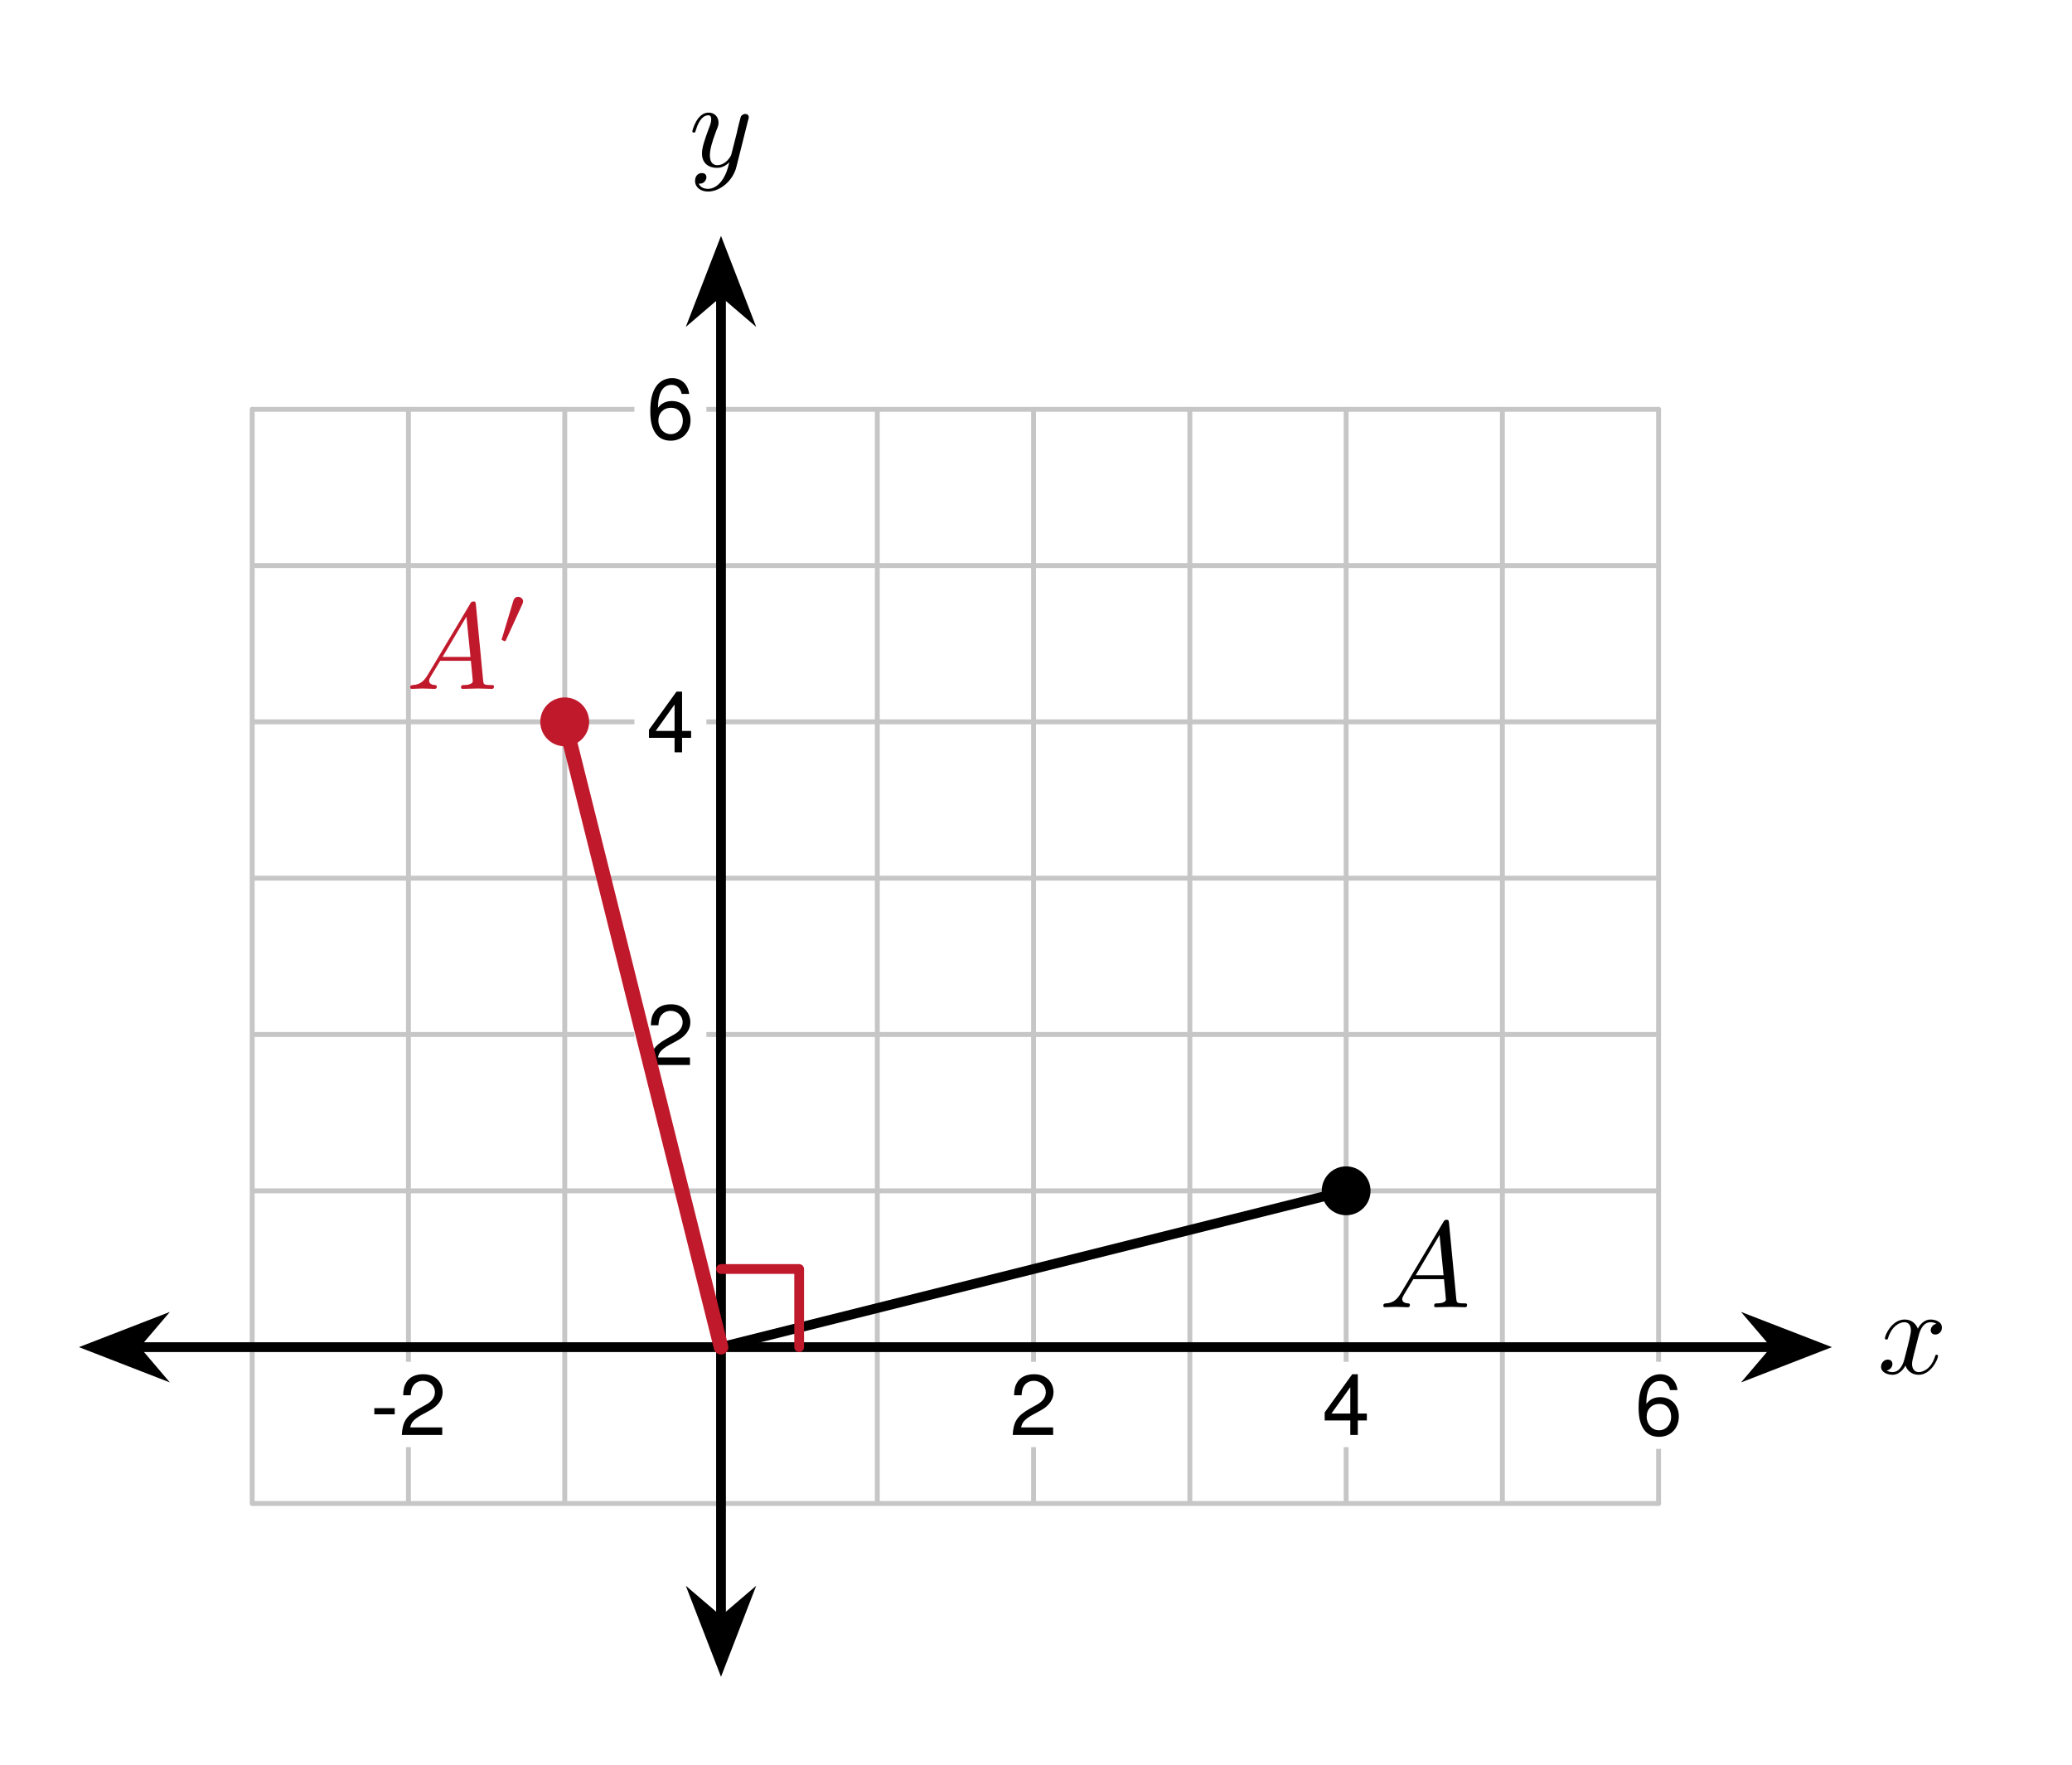
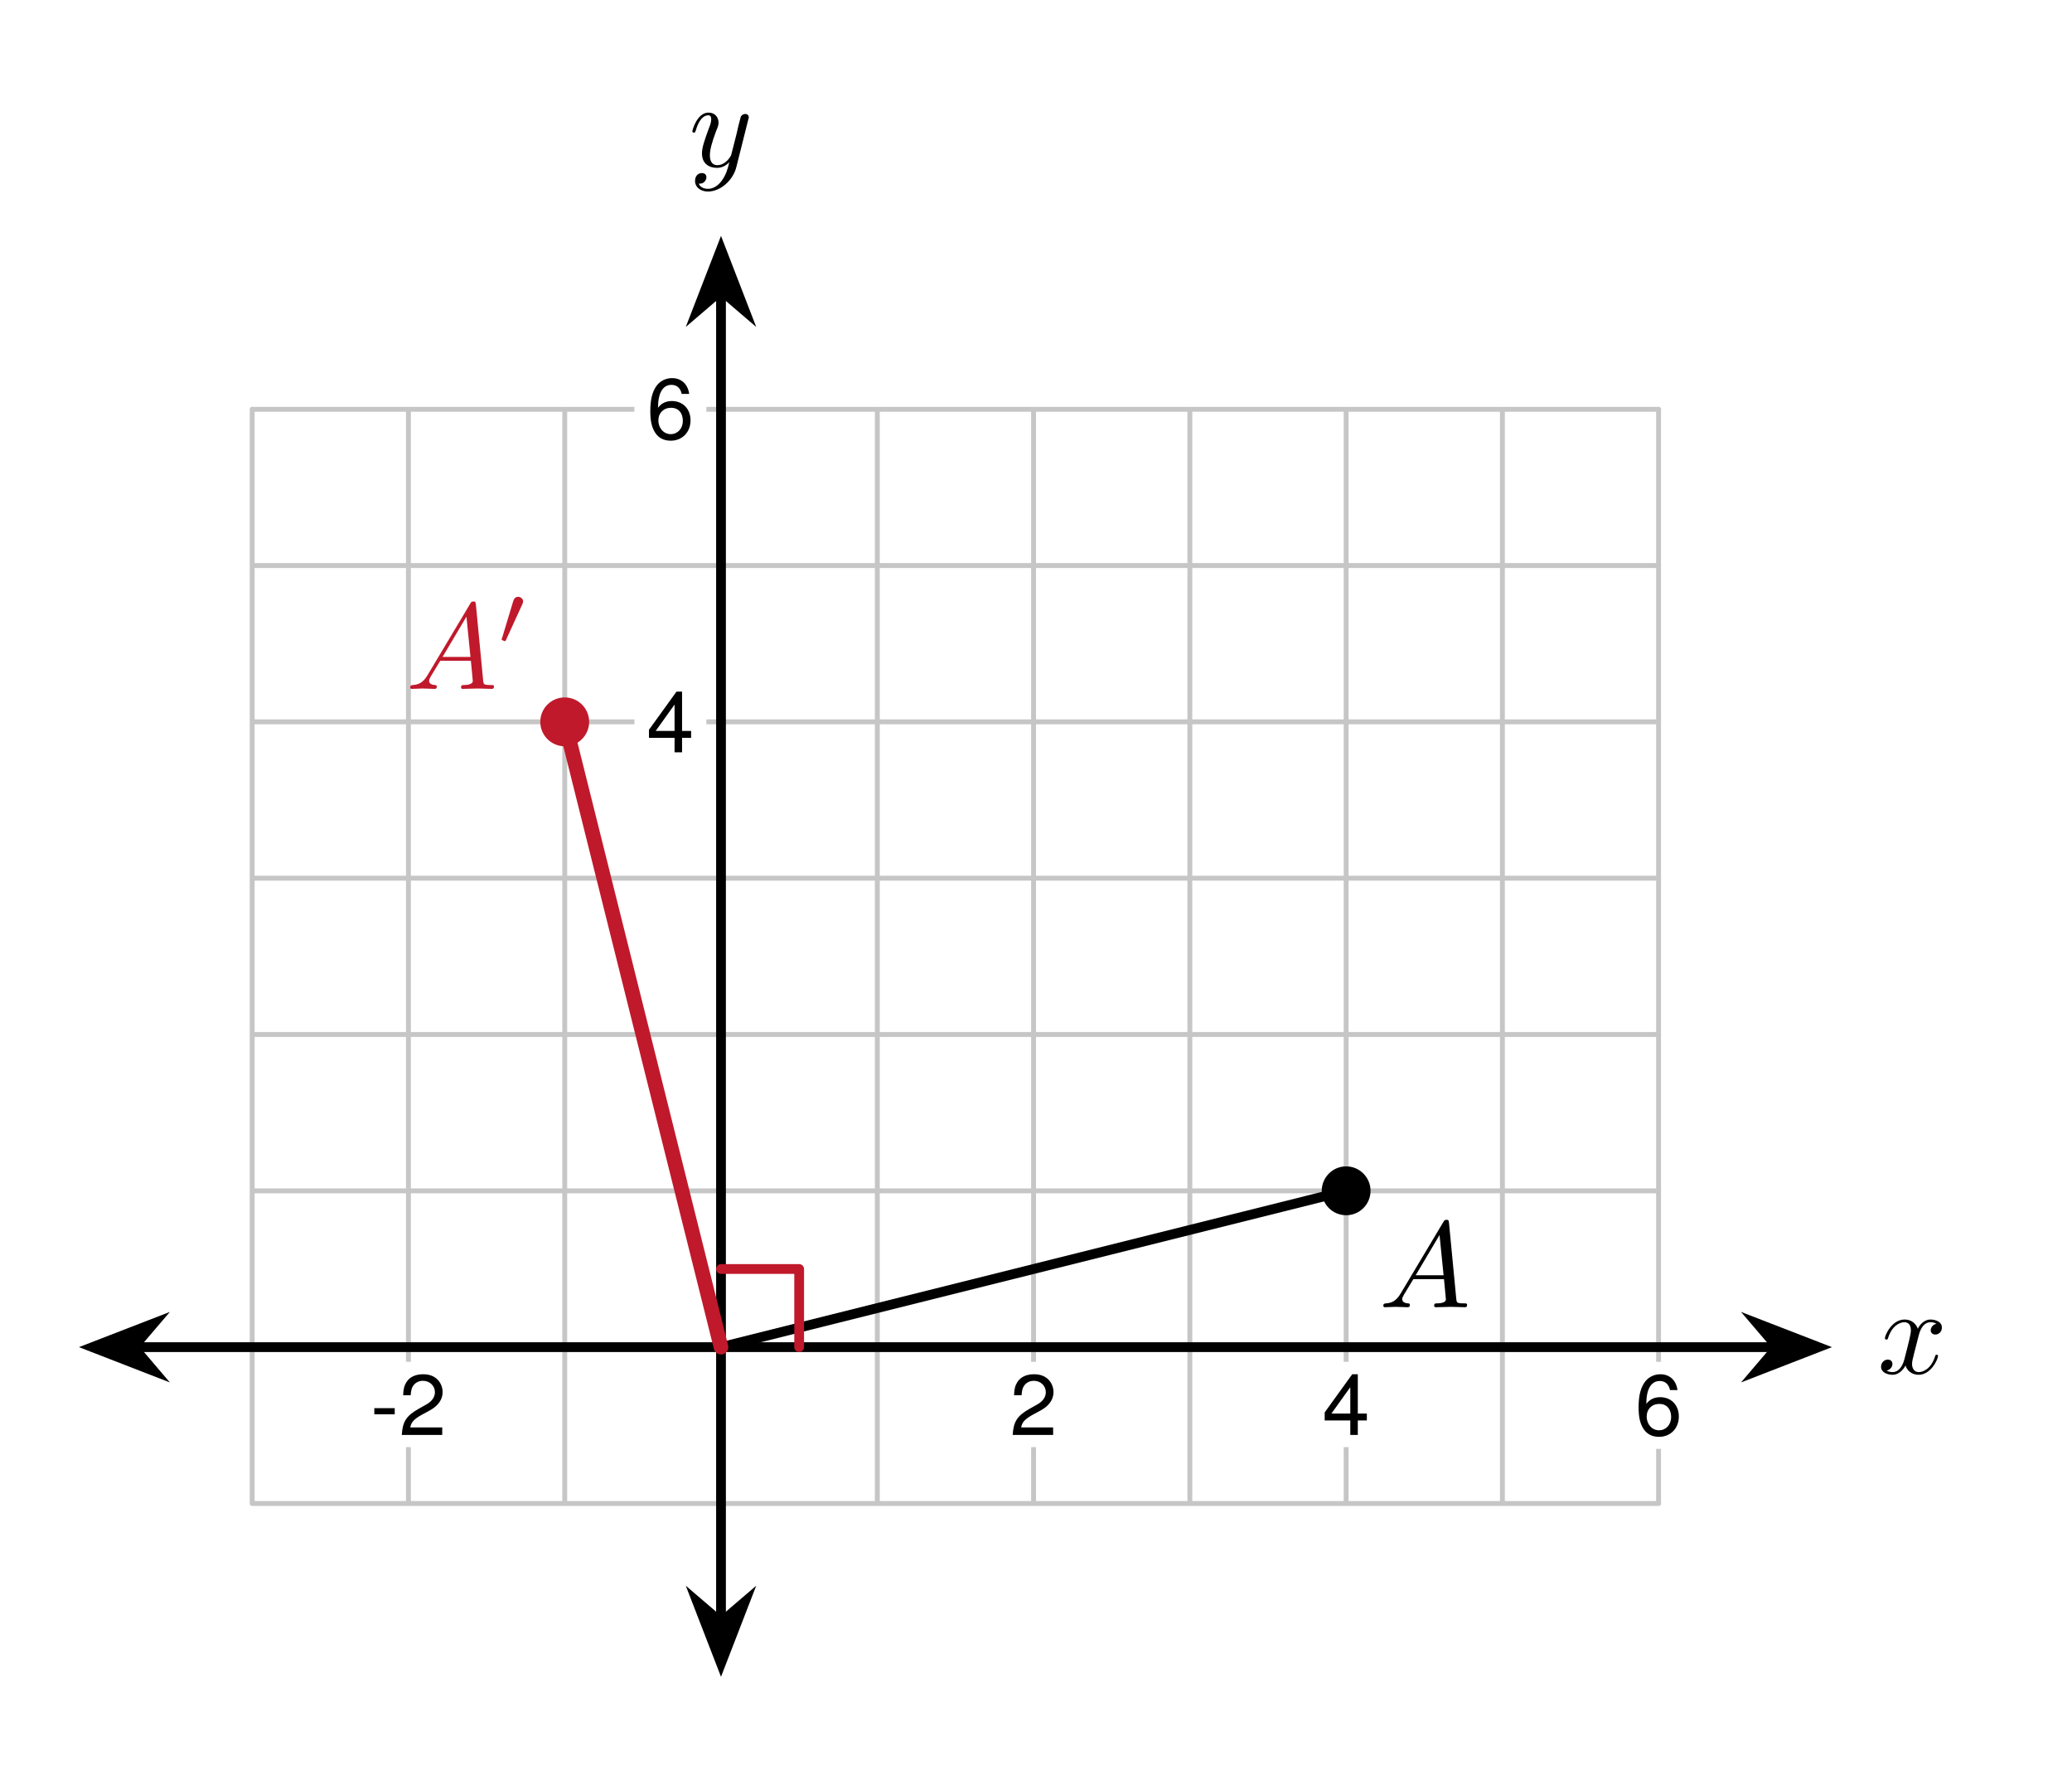
<svg xmlns="http://www.w3.org/2000/svg" xmlns:xlink="http://www.w3.org/1999/xlink" width="168.183" height="143.204" viewBox="0 0 168.183 143.204">
  <defs>
    <g>
      <g id="glyph-0-0">
        <path d="M 3.312 -2.984 C 3.375 -3.25 3.594 -4.156 4.297 -4.156 C 4.344 -4.156 4.578 -4.156 4.781 -4.031 C 4.5 -3.984 4.312 -3.734 4.312 -3.5 C 4.312 -3.344 4.422 -3.156 4.688 -3.156 C 4.906 -3.156 5.219 -3.328 5.219 -3.719 C 5.219 -4.234 4.641 -4.375 4.297 -4.375 C 3.719 -4.375 3.375 -3.859 3.266 -3.625 C 3.016 -4.281 2.484 -4.375 2.188 -4.375 C 1.156 -4.375 0.594 -3.094 0.594 -2.859 C 0.594 -2.75 0.688 -2.75 0.719 -2.75 C 0.797 -2.75 0.828 -2.781 0.844 -2.859 C 1.172 -3.906 1.828 -4.156 2.172 -4.156 C 2.359 -4.156 2.703 -4.078 2.703 -3.5 C 2.703 -3.188 2.531 -2.531 2.172 -1.141 C 2.016 -0.531 1.672 -0.109 1.234 -0.109 C 1.172 -0.109 0.938 -0.109 0.734 -0.234 C 0.984 -0.281 1.203 -0.5 1.203 -0.766 C 1.203 -1.047 0.984 -1.125 0.828 -1.125 C 0.531 -1.125 0.281 -0.859 0.281 -0.547 C 0.281 -0.094 0.781 0.109 1.219 0.109 C 1.875 0.109 2.234 -0.578 2.266 -0.641 C 2.375 -0.281 2.734 0.109 3.328 0.109 C 4.344 0.109 4.906 -1.172 4.906 -1.422 C 4.906 -1.516 4.828 -1.516 4.797 -1.516 C 4.703 -1.516 4.688 -1.469 4.672 -1.406 C 4.344 -0.344 3.672 -0.109 3.344 -0.109 C 2.969 -0.109 2.797 -0.422 2.797 -0.766 C 2.797 -0.984 2.859 -1.203 2.969 -1.641 Z M 3.312 -2.984 " />
      </g>
      <g id="glyph-0-1">
        <path d="M 4.812 -3.781 C 4.859 -3.906 4.859 -3.938 4.859 -4 C 4.859 -4.188 4.719 -4.266 4.562 -4.266 C 4.469 -4.266 4.312 -4.203 4.219 -4.062 C 4.203 -4.016 4.125 -3.703 4.078 -3.531 C 4.016 -3.266 3.938 -3 3.891 -2.734 L 3.438 -0.953 C 3.391 -0.797 2.969 -0.109 2.312 -0.109 C 1.812 -0.109 1.703 -0.547 1.703 -0.906 C 1.703 -1.359 1.875 -1.984 2.203 -2.859 C 2.375 -3.266 2.406 -3.375 2.406 -3.562 C 2.406 -4.016 2.094 -4.375 1.594 -4.375 C 0.656 -4.375 0.281 -2.938 0.281 -2.859 C 0.281 -2.75 0.391 -2.75 0.406 -2.75 C 0.5 -2.75 0.516 -2.781 0.562 -2.938 C 0.828 -3.859 1.234 -4.156 1.562 -4.156 C 1.641 -4.156 1.812 -4.156 1.812 -3.844 C 1.812 -3.594 1.719 -3.344 1.641 -3.156 C 1.25 -2.094 1.062 -1.531 1.062 -1.062 C 1.062 -0.188 1.688 0.109 2.281 0.109 C 2.672 0.109 3 -0.062 3.281 -0.344 C 3.156 0.172 3.031 0.656 2.641 1.188 C 2.375 1.531 2 1.812 1.547 1.812 C 1.406 1.812 0.953 1.781 0.797 1.391 C 0.953 1.391 1.078 1.391 1.219 1.281 C 1.312 1.188 1.422 1.062 1.422 0.875 C 1.422 0.562 1.156 0.531 1.047 0.531 C 0.828 0.531 0.5 0.688 0.5 1.172 C 0.5 1.672 0.938 2.031 1.547 2.031 C 2.562 2.031 3.594 1.125 3.859 0.016 Z M 4.812 -3.781 " />
      </g>
      <g id="glyph-0-2">
        <path d="M 1.766 -1.141 C 1.375 -0.469 0.984 -0.344 0.562 -0.312 C 0.438 -0.297 0.344 -0.297 0.344 -0.109 C 0.344 -0.047 0.391 0 0.469 0 C 0.75 0 1.047 -0.031 1.328 -0.031 C 1.656 -0.031 2 0 2.312 0 C 2.375 0 2.5 0 2.5 -0.188 C 2.5 -0.297 2.422 -0.312 2.344 -0.312 C 2.125 -0.328 1.875 -0.406 1.875 -0.656 C 1.875 -0.766 1.938 -0.875 2.016 -1.016 L 2.781 -2.281 L 5.266 -2.281 C 5.281 -2.078 5.422 -0.734 5.422 -0.641 C 5.422 -0.344 4.906 -0.312 4.703 -0.312 C 4.562 -0.312 4.469 -0.312 4.469 -0.109 C 4.469 0 4.594 0 4.609 0 C 5.016 0 5.438 -0.031 5.844 -0.031 C 6.094 -0.031 6.719 0 6.969 0 C 7.031 0 7.141 0 7.141 -0.203 C 7.141 -0.312 7.047 -0.312 6.922 -0.312 C 6.297 -0.312 6.297 -0.375 6.266 -0.656 L 5.672 -6.859 C 5.641 -7.047 5.641 -7.094 5.484 -7.094 C 5.312 -7.094 5.281 -7.031 5.219 -6.922 Z M 2.969 -2.594 L 4.906 -5.859 L 5.234 -2.594 Z M 2.969 -2.594 " />
      </g>
      <g id="glyph-1-0">
        <path d="M 1.969 -2.172 L 0.312 -2.172 L 0.312 -1.672 L 1.969 -1.672 Z M 1.969 -2.172 " />
      </g>
      <g id="glyph-1-1">
        <path d="M 3.516 -0.609 L 0.922 -0.609 C 0.984 -1 1.203 -1.266 1.812 -1.609 L 2.5 -1.984 C 3.188 -2.359 3.547 -2.875 3.547 -3.469 C 3.547 -3.891 3.375 -4.266 3.094 -4.531 C 2.797 -4.797 2.438 -4.922 1.969 -4.922 C 1.344 -4.922 0.875 -4.703 0.609 -4.281 C 0.438 -4.016 0.359 -3.719 0.344 -3.219 L 0.953 -3.219 C 0.984 -3.547 1.016 -3.75 1.109 -3.906 C 1.266 -4.203 1.578 -4.391 1.953 -4.391 C 2.5 -4.391 2.922 -3.984 2.922 -3.469 C 2.922 -3.078 2.688 -2.734 2.25 -2.484 L 1.609 -2.125 C 0.594 -1.547 0.297 -1.078 0.234 0 L 3.516 0 Z M 3.516 -0.609 " />
      </g>
      <g id="glyph-1-2">
        <path d="M 2.266 -1.172 L 2.266 0 L 2.875 0 L 2.875 -1.172 L 3.609 -1.172 L 3.609 -1.734 L 2.875 -1.734 L 2.875 -4.922 L 2.422 -4.922 L 0.188 -1.828 L 0.188 -1.172 Z M 2.266 -1.734 L 0.734 -1.734 L 2.266 -3.875 Z M 2.266 -1.734 " />
      </g>
      <g id="glyph-1-3">
        <path d="M 3.453 -3.641 C 3.344 -4.438 2.812 -4.922 2.062 -4.922 C 1.516 -4.922 1.031 -4.656 0.75 -4.219 C 0.438 -3.734 0.297 -3.141 0.297 -2.234 C 0.297 -1.422 0.422 -0.891 0.719 -0.453 C 0.984 -0.062 1.406 0.156 1.953 0.156 C 2.891 0.156 3.562 -0.531 3.562 -1.5 C 3.562 -2.422 2.938 -3.062 2.047 -3.062 C 1.562 -3.062 1.188 -2.875 0.922 -2.516 C 0.922 -3.719 1.312 -4.375 2.016 -4.375 C 2.453 -4.375 2.75 -4.109 2.844 -3.641 Z M 1.984 -2.516 C 2.562 -2.516 2.938 -2.109 2.938 -1.453 C 2.938 -0.828 2.516 -0.375 1.953 -0.375 C 1.391 -0.375 0.953 -0.859 0.953 -1.484 C 0.953 -2.094 1.375 -2.516 1.984 -2.516 Z M 1.984 -2.516 " />
      </g>
      <g id="glyph-2-0">
        <path d="M 2.016 -3.281 C 2.062 -3.391 2.078 -3.453 2.078 -3.5 C 2.078 -3.719 1.875 -3.875 1.672 -3.875 C 1.406 -3.875 1.312 -3.656 1.281 -3.547 L 0.375 -0.547 C 0.359 -0.531 0.328 -0.438 0.328 -0.438 C 0.328 -0.359 0.547 -0.281 0.609 -0.281 C 0.656 -0.281 0.656 -0.297 0.703 -0.406 Z M 2.016 -3.281 " />
      </g>
    </g>
    <clipPath id="clip-0">
      <path clip-rule="nonzero" d="M 0.059 96 L 24 96 L 24 123 L 0.059 123 Z M 0.059 96 " />
    </clipPath>
    <clipPath id="clip-1">
      <path clip-rule="nonzero" d="M 45 118 L 72 118 L 72 142.414 L 45 142.414 Z M 45 118 " />
    </clipPath>
  </defs>
  <path fill="none" stroke-width="0.399" stroke-linecap="round" stroke-linejoin="round" stroke="rgb(77.499%, 77.499%, 77.499%)" stroke-opacity="1" stroke-miterlimit="10" d="M -38.266 -12.757 L 76.536 -12.757 M -38.266 0.001 L 76.536 0.001 M -38.266 12.755 L 76.536 12.755 M -38.266 25.513 L 76.536 25.513 M -38.266 38.267 L 76.536 38.267 M -38.266 51.025 L 76.536 51.025 M -38.266 63.779 L 76.536 63.779 M -38.266 76.526 L 76.536 76.526 M -38.266 -12.757 L -38.266 76.537 M -25.512 -12.757 L -25.512 76.537 M -12.754 -12.757 L -12.754 76.537 M -0 -12.757 L -0 76.537 M 12.758 -12.757 L 12.758 76.537 M 25.512 -12.757 L 25.512 76.537 M 38.266 -12.757 L 38.266 76.537 M 51.024 -12.757 L 51.024 76.537 M 63.778 -12.757 L 63.778 76.537 M 76.524 -12.757 L 76.524 76.537 " transform="matrix(0.994472, 0, 0, -0.994472, 58.52362, 109.3174)" />
  <path fill="none" stroke-width="0.797" stroke-linecap="round" stroke-linejoin="round" stroke="rgb(0%, 0%, 0%)" stroke-opacity="1" stroke-miterlimit="10" d="M -47.764 0.001 L 86.03 0.001 " transform="matrix(0.994472, 0, 0, -0.994472, 58.52362, 109.3174)" />
  <path fill-rule="nonzero" fill="rgb(0%, 0%, 0%)" fill-opacity="1" d="M 7.504 109.316 L 12.469 111.242 L 10.828 109.316 L 12.469 107.395 Z M 7.504 109.316 " />
  <g clip-path="url(#clip-0)">
    <path fill="none" stroke-width="0.797" stroke-linecap="round" stroke-linejoin="miter" stroke="rgb(0%, 0%, 0%)" stroke-opacity="1" stroke-miterlimit="10" d="M 6.258 -0.001 L 1.266 1.936 L 2.916 -0.001 L 1.266 -1.934 Z M 6.258 -0.001 " transform="matrix(-0.994472, 0, 0, 0.994472, 13.7278, 109.3174)" />
  </g>
  <path fill-rule="nonzero" fill="rgb(0%, 0%, 0%)" fill-opacity="1" stroke-width="0.797" stroke-linecap="round" stroke-linejoin="miter" stroke="rgb(0%, 0%, 0%)" stroke-opacity="1" stroke-miterlimit="10" d="M 6.26 0.001 L 1.268 1.934 L 2.918 0.001 L 1.268 -1.936 Z M 6.26 0.001 " transform="matrix(0.994472, 0, 0, -0.994472, 141.3758, 109.3174)" />
  <g fill="rgb(0%, 0%, 0%)" fill-opacity="1">
    <use xlink:href="#glyph-0-0" x="152.403" y="111.451" />
  </g>
  <path fill="none" stroke-width="0.797" stroke-linecap="round" stroke-linejoin="round" stroke="rgb(0%, 0%, 0%)" stroke-opacity="1" stroke-miterlimit="10" d="M -0 -22.251 L -0 86.031 " transform="matrix(0.994472, 0, 0, -0.994472, 58.52362, 109.3174)" />
  <path fill-rule="nonzero" fill="rgb(0%, 0%, 0%)" fill-opacity="1" d="M 58.523 134.969 L 60.445 130 L 58.523 131.645 L 56.602 130 Z M 58.523 134.969 " />
  <g clip-path="url(#clip-1)">
    <path fill="none" stroke-width="0.797" stroke-linecap="round" stroke-linejoin="miter" stroke="rgb(0%, 0%, 0%)" stroke-opacity="1" stroke-miterlimit="10" d="M 6.261 -0 L 1.265 1.932 L 2.918 -0 L 1.265 -1.933 Z M 6.261 -0 " transform="matrix(0, 0.994472, 0.994472, 0, 58.52362, 128.7423)" />
  </g>
  <path fill-rule="nonzero" fill="rgb(0%, 0%, 0%)" fill-opacity="1" stroke-width="0.797" stroke-linecap="round" stroke-linejoin="miter" stroke="rgb(0%, 0%, 0%)" stroke-opacity="1" stroke-miterlimit="10" d="M 6.261 0 L 1.265 1.933 L 2.919 0 L 1.265 -1.932 Z M 6.261 0 " transform="matrix(0, -0.994472, -0.994472, 0, 58.52362, 26.46513)" />
  <g fill="rgb(0%, 0%, 0%)" fill-opacity="1">
    <use xlink:href="#glyph-0-1" x="55.917" y="13.512" />
  </g>
  <path fill-rule="nonzero" fill="rgb(100%, 100%, 100%)" fill-opacity="1" d="M 29.078 117.43 L 37.227 117.43 L 37.227 110.508 L 29.078 110.508 Z M 29.078 117.43 " />
  <g fill="rgb(0%, 0%, 0%)" fill-opacity="1">
    <use xlink:href="#glyph-1-0" x="30.071" y="116.439" />
    <use xlink:href="#glyph-1-1" x="32.38" y="116.439" />
  </g>
  <path fill-rule="nonzero" fill="rgb(100%, 100%, 100%)" fill-opacity="1" d="M 80.977 117.43 L 86.812 117.43 L 86.812 110.508 L 80.977 110.508 Z M 80.977 117.43 " />
  <g fill="rgb(0%, 0%, 0%)" fill-opacity="1">
    <use xlink:href="#glyph-1-1" x="81.966" y="116.439" />
  </g>
  <path fill-rule="nonzero" fill="rgb(100%, 100%, 100%)" fill-opacity="1" d="M 106.348 117.43 L 112.184 117.43 L 112.184 110.508 L 106.348 110.508 Z M 106.348 117.43 " />
  <g fill="rgb(0%, 0%, 0%)" fill-opacity="1">
    <use xlink:href="#glyph-1-2" x="107.337" y="116.439" />
  </g>
  <path fill-rule="nonzero" fill="rgb(100%, 100%, 100%)" fill-opacity="1" d="M 131.719 117.57 L 137.555 117.57 L 137.555 110.508 L 131.719 110.508 Z M 131.719 117.57 " />
  <g fill="rgb(0%, 0%, 0%)" fill-opacity="1">
    <use xlink:href="#glyph-1-3" x="132.708" y="116.439" />
  </g>
-   <path fill-rule="nonzero" fill="rgb(100%, 100%, 100%)" fill-opacity="1" d="M 51.496 87.406 L 57.336 87.406 L 57.336 80.484 L 51.496 80.484 Z M 51.496 87.406 " />
-   <g fill="rgb(0%, 0%, 0%)" fill-opacity="1">
-     <use xlink:href="#glyph-1-1" x="52.488" y="86.418" />
-   </g>
  <path fill-rule="nonzero" fill="rgb(100%, 100%, 100%)" fill-opacity="1" d="M 51.496 62.035 L 57.336 62.035 L 57.336 55.113 L 51.496 55.113 Z M 51.496 62.035 " />
  <g fill="rgb(0%, 0%, 0%)" fill-opacity="1">
    <use xlink:href="#glyph-1-2" x="52.488" y="61.047" />
  </g>
  <path fill-rule="nonzero" fill="rgb(100%, 100%, 100%)" fill-opacity="1" d="M 51.496 36.738 L 57.336 36.738 L 57.336 29.672 L 51.496 29.672 Z M 51.496 36.738 " />
  <g fill="rgb(0%, 0%, 0%)" fill-opacity="1">
    <use xlink:href="#glyph-1-3" x="52.488" y="35.605" />
  </g>
  <path fill="none" stroke-width="0.797" stroke-linecap="round" stroke-linejoin="round" stroke="rgb(0%, 0%, 0%)" stroke-opacity="1" stroke-miterlimit="10" d="M 51.024 12.755 Z M 51.024 12.755 " transform="matrix(0.994472, 0, 0, -0.994472, 58.52362, 109.3174)" />
  <path fill-rule="nonzero" fill="rgb(0%, 0%, 0%)" fill-opacity="1" d="M 111.246 96.633 C 111.246 95.539 110.359 94.648 109.266 94.648 C 108.172 94.648 107.285 95.539 107.285 96.633 C 107.285 97.727 108.172 98.613 109.266 98.613 C 110.359 98.613 111.246 97.727 111.246 96.633 Z M 111.246 96.633 " />
  <g fill="rgb(0%, 0%, 0%)" fill-opacity="1">
    <use xlink:href="#glyph-0-2" x="111.941" y="106.077" />
  </g>
  <path fill="none" stroke-width="0.797" stroke-linecap="round" stroke-linejoin="round" stroke="rgb(0%, 0%, 0%)" stroke-opacity="1" stroke-miterlimit="10" d="M -0 0.001 L 51.024 12.755 " transform="matrix(0.994472, 0, 0, -0.994472, 58.52362, 109.3174)" />
  <path fill="none" stroke-width="1.196" stroke-linecap="round" stroke-linejoin="round" stroke="rgb(75.293%, 9.804%, 16.862%)" stroke-opacity="1" stroke-miterlimit="10" d="M -12.754 51.025 Z M -12.754 51.025 " transform="matrix(0.994472, 0, 0, -0.994472, 58.52362, 109.3174)" />
  <path fill-rule="nonzero" fill="rgb(75.293%, 9.804%, 16.862%)" fill-opacity="1" d="M 47.82 58.574 C 47.82 57.48 46.934 56.594 45.84 56.594 C 44.742 56.594 43.855 57.48 43.855 58.574 C 43.855 59.668 44.742 60.559 45.84 60.559 C 46.934 60.559 47.82 59.668 47.82 58.574 Z M 47.82 58.574 " />
  <g fill="rgb(75.293%, 9.804%, 16.862%)" fill-opacity="1">
    <use xlink:href="#glyph-0-2" x="32.954" y="55.901" />
  </g>
  <g fill="rgb(75.293%, 9.804%, 16.862%)" fill-opacity="1">
    <use xlink:href="#glyph-2-0" x="40.384" y="52.306" />
  </g>
  <path fill="none" stroke-width="1.196" stroke-linecap="round" stroke-linejoin="round" stroke="rgb(75.293%, 9.804%, 16.862%)" stroke-opacity="1" stroke-miterlimit="10" d="M -0 0.001 L -12.754 51.025 " transform="matrix(0.994472, 0, 0, -0.994472, 58.52362, 109.3174)" />
  <path fill="none" stroke-width="0.797" stroke-linecap="round" stroke-linejoin="round" stroke="rgb(75.293%, 9.804%, 16.862%)" stroke-opacity="1" stroke-miterlimit="10" d="M 6.379 0.001 L 6.379 6.376 L -0 6.376 " transform="matrix(0.994472, 0, 0, -0.994472, 58.52362, 109.3174)" />
</svg>
